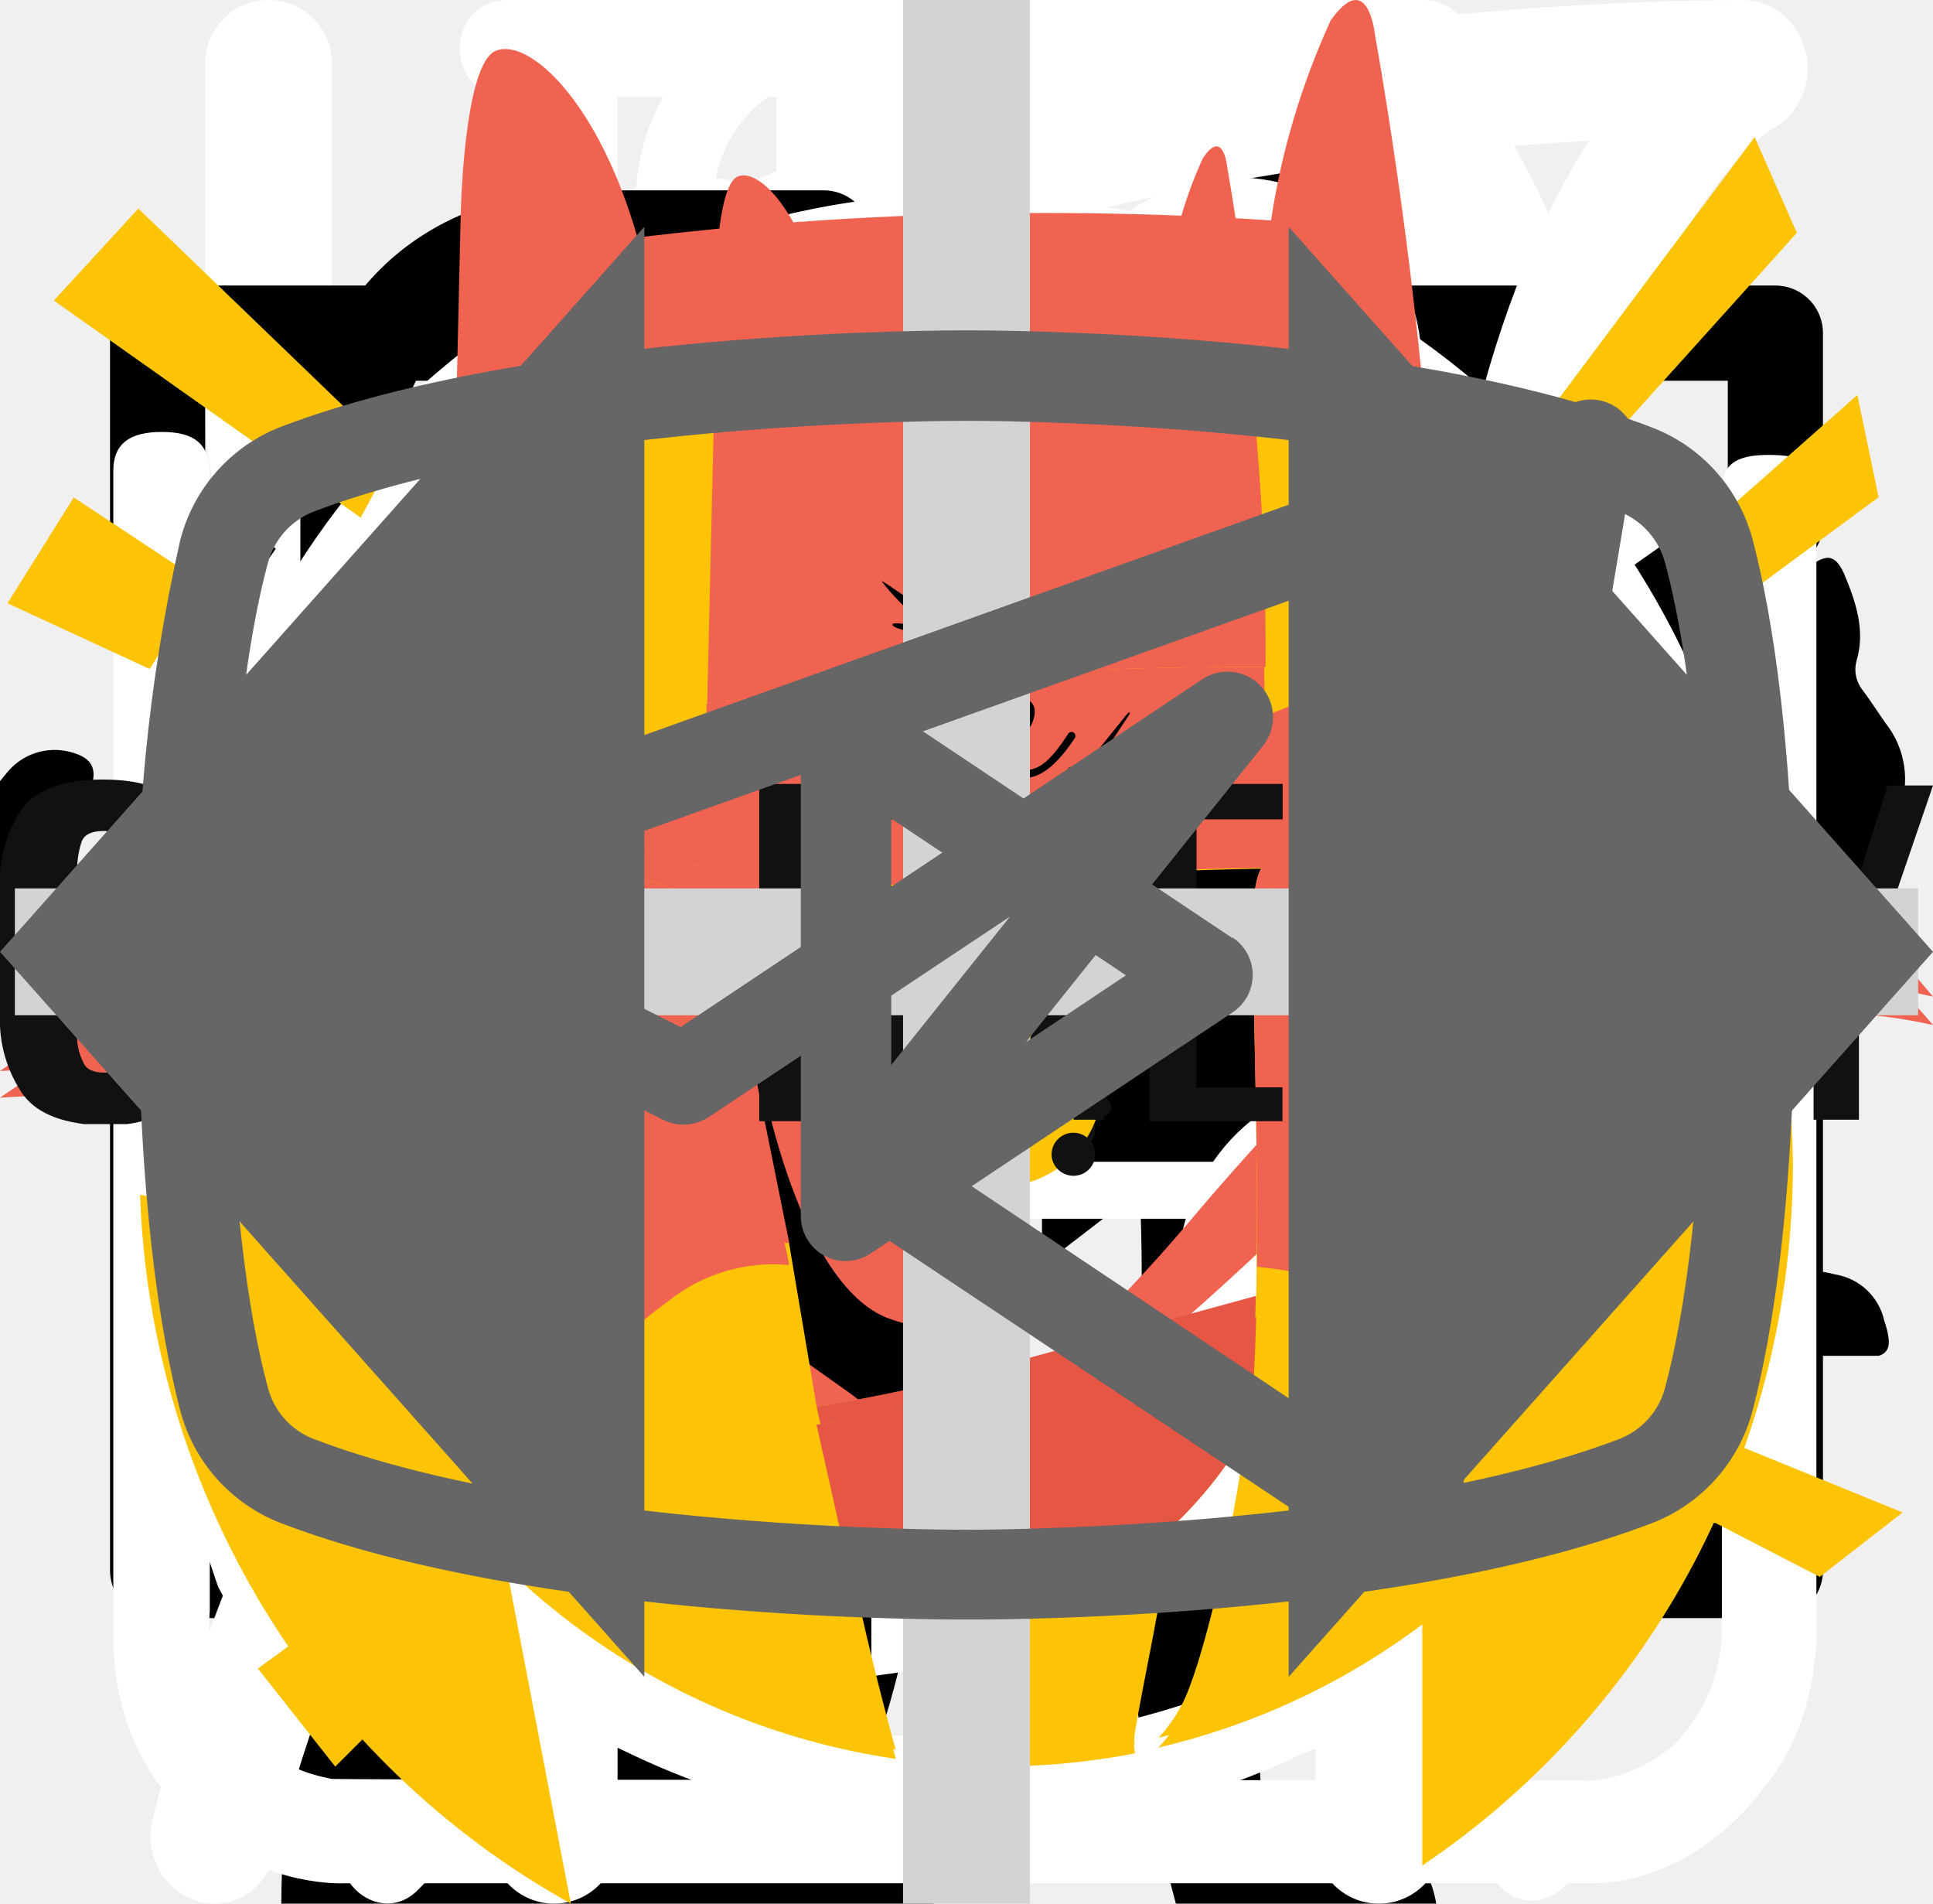
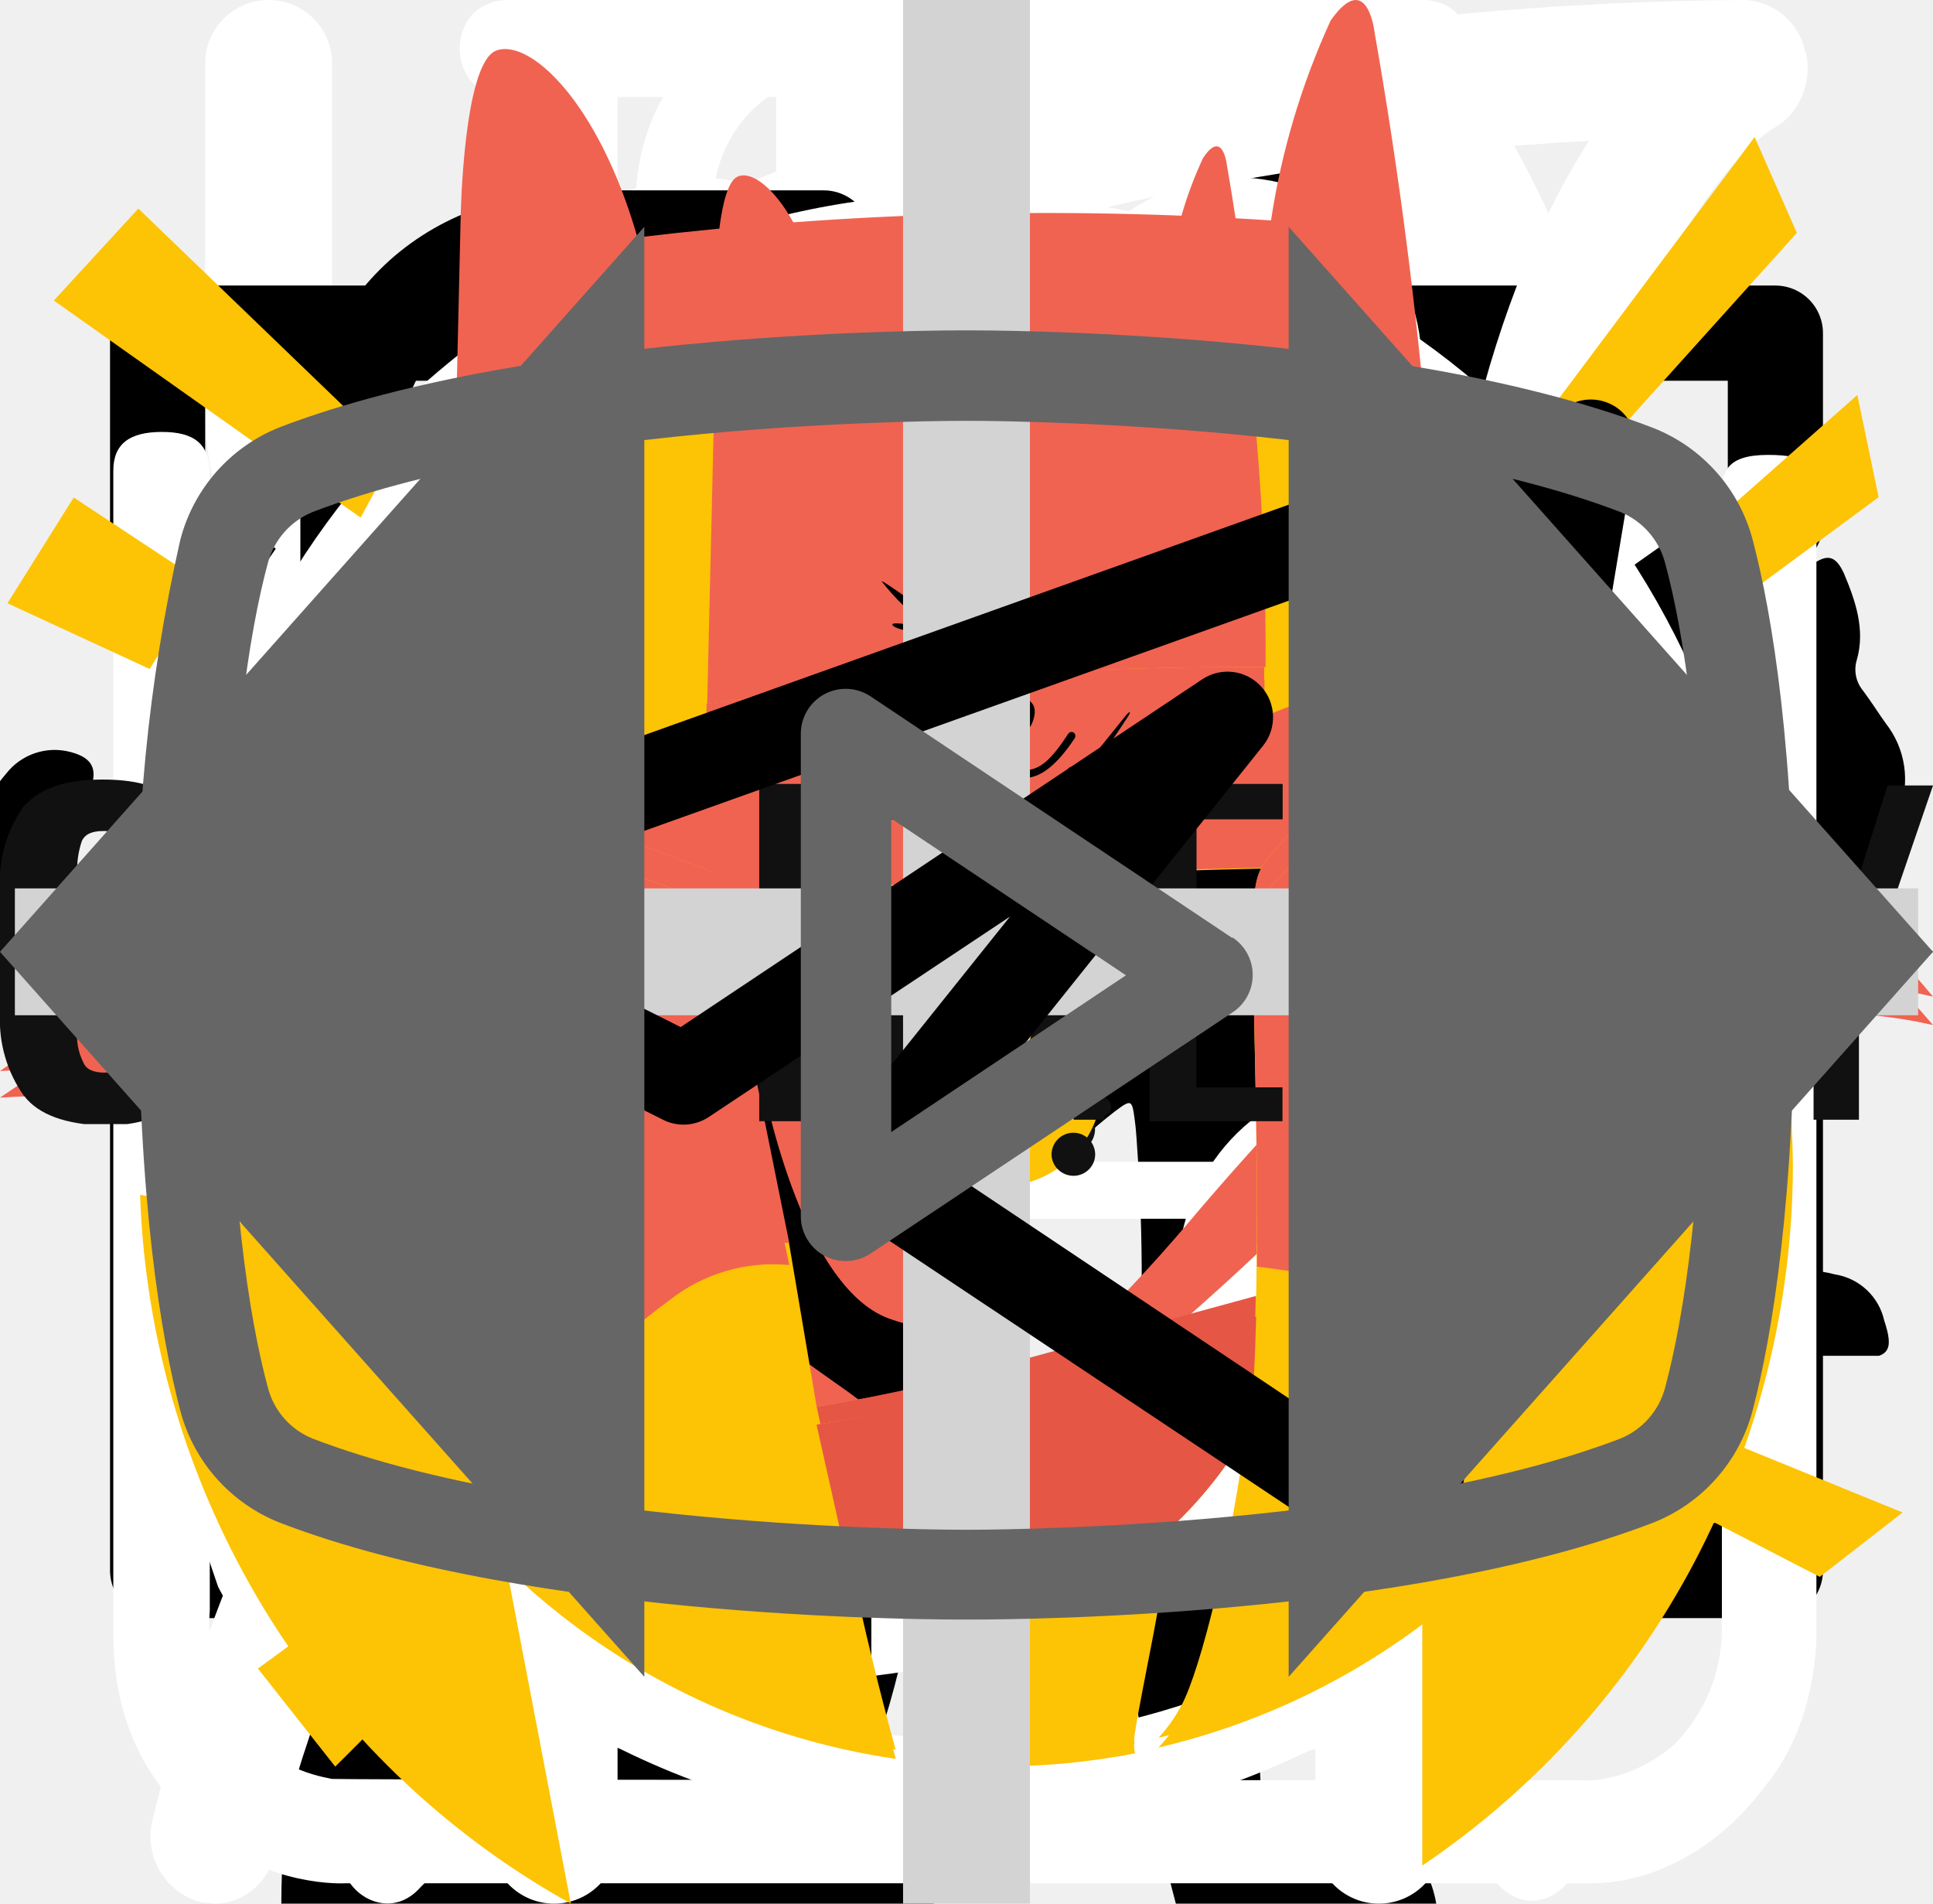
<svg xmlns="http://www.w3.org/2000/svg">
  <style>:root svg:not(:target){display:none}</style>
  <svg viewBox="0 0 67 28" fill="none" id="cat-pro">
    <g clip-path="url(#cat-pro_0)">
      <path d="M60.56 2.88a7.6 7.6 0 0 1 2.25-2.3c.5-.35.8-.35 1.1.3.4.95.75 1.95.45 3a1.14 1.14 0 0 0 .2 1.05c.3.4.55.8.8 1.15a3.13 3.13 0 0 1 .45 3.1c-.18.5-.22 1.03-.1 1.55.1.5.1 1 0 1.5a1.87 1.87 0 0 1-1.35 1.6 2.6 2.6 0 0 0-1.6 1 .53.53 0 0 1-.45.25c-.6.1-2.1-1.25-2.1-1.85v-.3c.05-1.8-.05-1.95-1.7-2.7a2.2 2.2 0 0 1-.9-.6c-.3-.4-.7-.35-1.15-.2-.45.15-.7.45-.65.95.15 1.2.2 2.43.15 3.65 0 .14.04.27.1.4 1.55 2.25 2.15 4.9 2.9 7.45.6 1.95 1.7 3 3.7 3.15.32.02.64.07.95.15a2.08 2.08 0 0 1 1.7 1.6c.35 1.05.15 1.3-.9 1.3h-3.25c-.42.02-.83-.12-1.15-.4a5.86 5.86 0 0 0-1.7-1 3.63 3.63 0 0 1-1.7-1.3 14.3 14.3 0 0 0-2-2.25c-1.4-1.45-2.9-2.85-4.2-4.35a5.69 5.69 0 0 1-1.6-3.8c0-.45-.1-.65-.6-.45a.96.96 0 0 1-.5.15c-1.4 0-2.1.85-2.6 2.1-.45 1.05-1.05 2.05-1.6 3.1a5.2 5.2 0 0 0-.5 2.1c0 1.2.3 1.6 1.4 2 .7.25 1.35.5 1.7 1.2.4.8.3 1-.55 1.05h-3.4a.94.94 0 0 1-.95-.55l-.9-1.5a3.02 3.02 0 0 1-.35-2.7c.22-.87.23-1.78.05-2.65a4.21 4.21 0 0 1 .85-3.5c.3-.35.3-.5-.2-.6a25.03 25.03 0 0 1-5.95-2.1c-1.6-.6-1.9-.5-2.35 1.15-.4 1.4-.8 2.8-1.1 4.25-.35 1.6.05 3.1.55 4.6.2.6.8.55 1.25.7 1 .3 1.85.7 2.25 1.75.35.8.3.9-.55.9-.85 0-1.7-.05-2.6 0-.76.01-1.5-.23-2.1-.7-2.4-1.6-3.1-4.05-3.3-6.7-.1-1.65-1-2.95-2.05-4.2-.2-.25-.4-.35-.7-.15-1.07.59-2.2 1.1-3.35 1.5a13.36 13.36 0 0 0-6.1 4.4 5.32 5.32 0 0 0-1.1 2.55c-.15.9.1 1.3 1 1.55s1.35.75 1.45 1.7c.05.4-.1.6-.5.6h-4.05a.82.82 0 0 1-.65-.4 4.28 4.28 0 0 1-.95-2.75 25.3 25.3 0 0 1 .45-5.15 3.15 3.15 0 0 1 1.7-2.4c2.95-1.4 4.5-4.05 5.9-6.8.3-.55.05-.65-.45-.6-1.4.2-2.73.74-3.85 1.6a35.31 35.31 0 0 0-4.15 3.55 8.33 8.33 0 0 1-5.15 2.45c-3.65.2-5.35-1.85-5.2-5.15.03-1.13.46-2.2 1.2-3.05a2.13 2.13 0 0 1 2.25-.75c.75.2.95.6.65 1.35-.15.3-.35.55-.5.85-.22.3-.39.64-.5 1-.55 1.5.2 2.55 1.75 2.7 1.65.15 3-.55 4.25-1.55 1.5-1.2 2.85-2.6 4-4.15a10.4 10.4 0 0 1 7.2-4.05c1.15-.15 2.15-.65 3.25-.95a20.7 20.7 0 0 1 6.35-.9 6.5 6.5 0 0 0 2.9-.55c2.45-1 5-1 7.55-.5 2 .4 4 .9 5.95 1.4 1.16.21 2.35.18 3.5-.1 2.2-.56 4.44-.9 6.7-1a9.08 9.08 0 0 1 4.3.85c1 .45 1 .45.75 1.4Z" fill="#000" />
    </g>
    <defs>
      <clipPath id="cat-pro_0">
        <path fill="#fff" d="M0 0h67v28h-67z" />
      </clipPath>
    </defs>
  </svg>
  <svg viewBox="0 0 36 50" fill="none" id="cat-slim">
    <g clip-path="url(#cat-slim_0)">
      <path d="M28.2 0h-.2c-.32.19-.59.47-.74.82a8.03 8.03 0 0 0-.67 1.76.84.84 0 0 1-.76.69 3.77 3.77 0 0 0-2.69 1.95c-.37.66-.69 1.35-.95 2.06-.73 1.9-1.29 3.85-1.98 5.77-.32.87-.34.87-1.32.87-1.16 0-1.08-.18-1.1 1.1 0 .41.13.62.56.6.13 0 .33-.07.39.1.05.18-.13.26-.23.36a4.63 4.63 0 0 1-2.23 1.26c-.97.26-1.97.47-2.92.79-2.45.82-4.7 1.96-6.46 3.9a14.44 14.44 0 0 0-2.44 4.04c-1.89 4.46-2.8 9.15-3.51 13.88a97.06 97.06 0 0 0-.75 6.7c-.1 1.1-.2 2.23-.2 3.35h17.14c.03-.23-.01-.46-.12-.66a2.58 2.58 0 0 0-1.97-1.58c-.36-.08-.4-.2-.18-.48.36-.48.64-1.02.82-1.6.84-2.47 1.16-5.06 1.57-7.62.23-1.96.83-3.85 1.77-5.59a11.13 11.13 0 0 1 2.87-3.28c.43-.32.45-.32.52.23.05.36.06.74.09 1.11a48.2 48.2 0 0 1-.1 7.31c-.2 1.88-.22 3.78-.07 5.67.2 2.2.59 4.36 1.16 6.49h6.84a2.8 2.8 0 0 0-2.18-2.29c-.64-.1-1.3-.07-1.93.1-.31.08-.44 0-.46-.33-.22-2.73-.04-5.47.51-8.16a91.8 91.8 0 0 0 1.57-9.37c.14-1.27.54-2.5 1.18-3.6.6-1.1 1.14-2.23 1.74-3.33a3.03 3.03 0 0 0 .22-2.67c-.14-.37-.27-.74-.44-1.1-.52-1-1.03-2-1.5-3-.26-.52-.2-.59.36-.6.84 0 .84 0 .86-.85v-.34c0-.35-.14-.55-.52-.51h-.78c-.36 0-.46-.15-.37-.52a3.22 3.22 0 0 1 2.64-2.28 11.3 11.3 0 0 1 3.4.22.51.51 0 0 0 .65-.33 40 40 0 0 1 .66-1.55.52.52 0 0 0-.05-.58c-1.65-2.1-3.43-4.05-5.87-5.3a.77.77 0 0 1-.45-.58 9.8 9.8 0 0 0-.65-2.14 1.8 1.8 0 0 0-.73-.89Z" fill="#000" />
    </g>
    <defs>
      <clipPath id="cat-slim_0">
        <path fill="#fff" d="M0 0h36v50h-36z" />
      </clipPath>
    </defs>
  </svg>
  <svg viewBox="0 0 32 12" fill="none" id="icon-arrow">
-     <line y1="6" x2="18" y2="6" stroke="black" stroke-width="2" />
-     <path d="M24 6L17.25 11.196L17.25 0.804L24 6Z" fill="black" />
+     <path stroke="#000" stroke-width="2" d="M0 6h26" />
+     <path d="m32 6-6.75 5.2v-10.4l6.75 5.2Z" fill="#000" />
  </svg>
  <svg viewBox="0 0 25 30" fill="none" id="icon-eat">
    <path fill-rule="evenodd" clip-rule="evenodd" d="M18.62.08a1 1 0 0 1 1.09.21c.9.91 2.1 2.88 3.06 5.92a42.6 42.6 0 0 1 1.73 12.79 1 1 0 0 1-1 1h-3.5v9a1 1 0 1 1-2 0v-28a1 1 0 0 1 .62-.92Zm1.38 17.92h2.5a39.62 39.62 0 0 0-1.64-11.19 22.4 22.4 0 0 0-.86-2.3v13.49Zm-14-18a1 1 0 0 1 1 1v28a1 1 0 1 1-2 0v-28a1 1 0 0 1 1-1Z" fill="#fff" />
    <path fill-rule="evenodd" clip-rule="evenodd" d="M1.5 0a1 1 0 0 1 1 1v5.5c0 .56.2 1.32.7 1.92.48.56 1.31 1.08 2.8 1.08a1 1 0 1 1 0 2 5.41 5.41 0 0 1-4.33-1.8 5.07 5.07 0 0 1-1.17-3.2v-5.5a1 1 0 0 1 1-1Z" fill="#fff" />
    <path fill-rule="evenodd" clip-rule="evenodd" d="M10.5 0a1 1 0 0 0-1 1v5.5c0 .56-.2 1.32-.7 1.92-.48.56-1.31 1.08-2.8 1.08a1 1 0 0 0 0 2 5.4 5.4 0 0 0 4.33-1.8 5.07 5.07 0 0 0 1.17-3.2v-5.5a1 1 0 0 0-1-1Z" fill="#fff" />
  </svg>
  <svg viewBox="0 0 20 20" fill="none" id="icon-email-form">
    <path d="M1.5 8.5v8h17v-8m-17-5h17v2l-8.5 6-8.5-6v-2Z" stroke="#000" stroke-linecap="round" stroke-linejoin="round" />
  </svg>
  <svg viewBox="0 0 78 81" fill="none" id="icon-gift">
    <path d="M64.016 35.633H14.031C12.277 35.633 10.849 34.214 10.849 32.471V22.999C10.849 21.255 12.277 19.837 14.031 19.837H64.015C65.769 19.837 67.195 21.255 67.195 22.999V32.471C67.196 34.214 65.769 35.633 64.016 35.633ZM14.031 22.26C13.628 22.26 13.287 22.598 13.287 22.999V32.471C13.287 32.879 13.621 33.21 14.031 33.21H64.015C64.424 33.21 64.758 32.879 64.758 32.471V22.999C64.758 22.598 64.417 22.26 64.015 22.26H14.031Z" fill="white" />
    <path d="M57.045 68.082H20.999C17.622 68.082 14.874 65.351 14.874 61.993V34.421C14.874 33.752 15.42 33.209 16.093 33.209C16.766 33.209 17.312 33.752 17.312 34.421V61.993C17.312 64.015 18.966 65.659 20.999 65.659H57.045C59.077 65.659 60.731 64.015 60.731 61.993V34.421C60.731 33.752 61.277 33.209 61.95 33.209C62.622 33.209 63.168 33.752 63.168 34.421V61.993C63.168 65.351 60.421 68.082 57.045 68.082Z" fill="white" />
    <path d="M39.023 68.082C38.35 68.082 37.804 67.54 37.804 66.871V34.421C37.804 33.752 38.35 33.209 39.023 33.209C39.695 33.209 40.241 33.752 40.241 34.421V66.87C40.241 67.54 39.696 68.082 39.023 68.082Z" fill="white" />
    <path d="M23.811 22.256C19.997 20.201 18.573 15.444 20.638 11.651C22.702 7.86 27.486 6.445 31.303 8.496C37.117 11.627 40.257 20.361 40.387 20.731L38.088 21.535C38.059 21.452 35.126 13.31 30.143 10.627C27.508 9.211 24.206 10.188 22.782 12.805C21.357 15.424 22.339 18.707 24.973 20.125L23.811 22.256Z" fill="white" />
    <path d="M54.231 22.256L53.071 20.124C54.348 19.437 55.278 18.297 55.693 16.916C56.106 15.533 55.953 14.073 55.262 12.805C54.572 11.536 53.426 10.612 52.036 10.2C50.646 9.789 49.178 9.941 47.902 10.627C42.92 13.309 39.987 21.452 39.958 21.534L37.659 20.73C37.789 20.36 40.928 11.626 46.742 8.496C48.59 7.501 50.718 7.282 52.732 7.878C54.747 8.473 56.406 9.814 57.406 11.651C58.407 13.488 58.629 15.603 58.029 17.606C57.429 19.609 56.08 21.26 54.231 22.256Z" fill="white" />
    <path d="M61.95 51.857H16.093C15.42 51.857 14.874 51.314 14.874 50.646C14.874 49.977 15.42 49.435 16.093 49.435H61.95C62.622 49.435 63.168 49.977 63.168 50.646C63.168 51.314 62.623 51.857 61.95 51.857Z" fill="white" />
  </svg>
  <svg viewBox="0 0 26 29" fill="none" id="icon-instant">
    <path d="M10.86 0c-1.63 0-2.9 1.37-2.9 3.1s1.27 3.1 2.9 3.1 2.9-1.37 2.9-3.1-1.27-3.1-2.9-3.1Zm0 1.19c1 0 1.72.84 1.72 1.91 0 1-.79 1.91-1.72 1.91-1 0-1.72-.84-1.72-1.91 0-1 .78-1.91 1.72-1.91Zm-10.86 23.7c0 1.19.4 2.19 1.36 3 1 .87 2.17.8 2.17.8h19c.78 0 1.82-.39 2.63-1.47.84-1 .79-2.37.79-2.37v-17.32c0-.44-.11-.6-.74-.6-.64 0-.7.27-.7.6v17.31a2.5 2.5 0 0 1-.73 1.74c-.74.63-1.45.54-1.45.54s-18.1 0-19-.02c-.35-.07-.91-.2-1.46-.92-.5-.72-.4-1.64-.4-1.64v-17.32c0-.46-.24-.64-.73-.64s-.74.18-.74.59v17.72Zm16.3-16.41c-1.1.24-2.18.38-4.26 2.37-2.08 2-3.62 1.91-5.16 1.82-1.54-.09-3.17-1.55-3.44-1.91-.34-.36-.9-.12-1.09.12-.15.23-.15.64.11 1 1.27 1.18 2.45 2.1 4.7 2.28a7.45 7.45 0 0 0 5.9-2.28c1.44-1.46 2.16-1.73 3.25-1.91a6.27 6.27 0 0 1 5.07 1.27c1 1.1 1.26.79 1.54.48.54-.72-.23-1.28-1.09-1.92a7.19 7.19 0 0 0-5.52-1.28l-.02-.04Zm-9.06 7.2c-1.18 0-2.08 1-2.08 2.28 0 1.28.9 2.28 2.08 2.28 1.18 0 2.08-1 2.08-2.28 0-1.28-.9-2.28-2.08-2.28Zm11.77.79c-1.54 0-2.8 1.36-2.8 3 0 1.65 1.26 3.01 2.8 3.01 1.54 0 2.8-1.36 2.8-3 0-1.65-1.26-3.01-2.8-3.01Zm0 1.45c.8 0 1.44.7 1.44 1.55 0 .87-.65 1.55-1.44 1.55-.8 0-1.45-.7-1.45-1.55 0-.86.65-1.55 1.45-1.55Z" fill="#fff" />
  </svg>
  <svg viewBox="0 0 25 28" fill="none" id="icon-leaf">
    <path d="M24.84.77a.95.95 0 0 0-.9-.77h-.01c-4.94.03-16.95.92-21.8 8.38-2.51 3.88-2.73 8.91-.64 14.96l.07.13a25.93 25.93 0 0 0-1.04 3.32 1 1 0 0 0 .72 1.19l.2.02c.43 0 .81-.32.9-.79.03-.1 2.42-10.37 10.86-16.38.43-.3.55-.93.26-1.38a.9.9 0 0 0-1.3-.28c-4.79 3.4-7.74 8-9.47 11.65-1.24-4.57-.92-8.37.99-11.3 3.74-5.76 12.62-7.15 17.98-7.45-1.16 1.8-2.41 5.1-2.41 10.93 0 3.12-.83 5.52-2.47 7.14-2.62 2.6-6.88 2.83-10 2.58-.51-.04-.96.38-1 .93-.04.55.35 1.03.86 1.07.63.05 1.3.08 1.99.08 3.17 0 6.86-.66 9.42-3.2 2.04-2 3.07-4.9 3.07-8.6 0-9.1 3.22-11.1 3.23-11.1.4-.21.6-.68.5-1.13Z" fill="#fff" />
  </svg>
  <svg viewBox="0 0 20 20" fill="none" id="icon-phone-form">
    <path d="M10 10h8.5m0 0-2.5-2.5m2.5 2.5-2.5 2.5m-7.5-10v5h-3v5h3v5h-2.5c-1.5 0-2.5-1-2.5-2.5v-10c0-1.5 1-2.5 2.5-2.5h2.5Z" stroke="#000" stroke-linecap="round" stroke-linejoin="round" />
  </svg>
  <svg viewBox="0 0 26 31" fill="none" id="icon-watch">
    <path d="M5.54 0c-1.06 0-1.06 1.58 0 1.58h6.64v1.6c-6.8.44-12.18 6.23-12.18 13.3 0 4.02 1.74 7.64 4.5 10.07.47.43.54 1.18.1 1.64l-1.53 1.55c-.74.69.36 1.75 1.03 1l2-2.03c.35-.34.87-.43 1.3-.21a12.7 12.7 0 0 0 11.07.06c.43-.21.96-.13 1.3.21l1.94 1.97c.68.64 1.65-.31 1.04-1l-1.45-1.48c-.44-.45-.38-1.2.1-1.63a13.46 13.46 0 0 0 4.6-10.16c0-7.07-5.41-12.87-12.22-13.28v-1.6h6.64c1.06 0 1.06-1.59 0-1.59h-14.88Zm-4.1 16.47a11.7 11.7 0 0 1 11.56-11.82c6.38 0 11.55 5.3 11.55 11.82 0 6.55-5.17 11.85-11.55 11.85-6.38 0-11.57-5.3-11.57-11.85Zm10.75-8.09c0-1.1 1.66-1.1 1.66 0v8.63a.84.84 0 0 1-.85.85.81.81 0 0 1-.8-.8v-8.68Zm-4.97 2.62a1.16 1.16 0 0 0 1.16-1.15 1.15 1.15 0 0 0-1.16-1.15 1.16 1.16 0 0 0-1.05 1.14 1.15 1.15 0 0 0 1.05 1.15Zm11.55 0a1.16 1.16 0 0 0 1.16-1.15 1.15 1.15 0 0 0-1.16-1.15 1.16 1.16 0 0 0-1.05 1.14 1.15 1.15 0 0 0 1.05 1.15Zm-10.4 12.59c0 1.53-2.31 1.53-2.31 0s2.32-1.53 2.32 0Zm4.63 3.44a1.17 1.17 0 0 0 1.17-.68 1.14 1.14 0 0 0-.7-1.56 1.17 1.17 0 0 0-1.22.32 1.15 1.15 0 0 0 .75 1.92Zm-8.09-10.39a1.14 1.14 0 0 1-.68 1.17 1.17 1.17 0 0 1-1.57-.7 1.14 1.14 0 0 1 .32-1.2 1.16 1.16 0 0 1 1.93.73Zm17.33 1.15a1.16 1.16 0 0 0 1.17-.68 1.14 1.14 0 0 0-.7-1.55 1.17 1.17 0 0 0-1.22.32 1.15 1.15 0 0 0 .75 1.91Zm-2.31 5.8c0 1.53-2.32 1.53-2.32 0s2.32-1.53 2.32 0Z" fill="#fff" />
  </svg>
  <svg viewBox="0 0 33 38" fill="none" id="logo-mobile">
    <g clip-path="url(#logo-mobile_0)">
      <path d="M6.01 20.93v-2.28c6.62-.93 13.3-1.37 19.98-1.34 0 .6 0 1.22-.06 1.84a24.9 24.9 0 0 1 5.94-1.84 16.77 16.77 0 0 0-6.77-8.29 16.25 16.25 0 0 0-19.92 2.08 16.95 16.95 0 0 0-5 9.5l5.83.33Zm20.97 3.55c-1.15 1.3-1.38 1.21-1.38 3.49v9.27a16.7 16.7 0 0 0 5.43-6.05 17.08 17.08 0 0 0 1.97-7.95 17.3 17.3 0 0 0-.32-3.13 32.86 32.86 0 0 0-5.7 4.37Zm-20.68 1.51s-3.75-1.46-5.14-1.85a8.33 8.33 0 0 0-1.16-.29c.1 2.92.96 5.76 2.46 8.24a16.63 16.63 0 0 0 6.14 5.91l-2.3-12.01Z" fill="#FDC305" />
      <path d="M26.04 17.3a92.51 92.51 0 0 0-1.39-16.64s-.14-1.3-.88-.25c-.58 1.27-.98 2.6-1.19 3.99a68.3 68.3 0 0 0-12.65.34c-.78-2.72-2.16-3.98-2.82-3.73-.66.25-.71 3.34-.71 3.34l-.33 14.25a139.1 139.1 0 0 1 19.97-1.3Z" fill="#F06351" />
      <path d="M12.3 14.15c0-.1.98.68 1.39.92.4.25.6.43.6.6 0 .17-.27.34-.62.34-.36 0-.9-.12-1-.27h1.23c-.6-.45-1.15-1-1.6-1.6Zm7.4.11-1.08 1.34c0 .06-.17.35.18.3.4-.06.81-.16 1.2-.29.11 0 .08-.2-.1-.17-.18.02-.69.05-1 .11l.84-1.27s.07-.13-.04-.02Zm-3.11 6.15c.46-.2.84-.56 1.08-1.01.28-.66 0-.92-.44-1.01-.6-.11-1.2.01-1.72.34-.39.37-.34.73-.05 1.01.35.27.73.5 1.13.67Z" fill="#000" />
      <path d="M16.2 21.67a1.7 1.7 0 0 1-1.45.99 2.1 2.1 0 0 1-1.46-.43c-.2-.12-.37-.27-.52-.45-.1-.1-.22-.2-.36-.26 0 0 .74 4.14 2.54 4.8 1.8.66 2.12-.76 2.18-1.14a5.76 5.76 0 0 0-.8-3.27c-.03-.3-.04-.1-.14-.24Z" fill="#F06351" />
      <path d="M14.57 22.82a3.36 3.36 0 0 1-2.35-1.53.14.14 0 0 1 .09-.13.14.14 0 0 1 .15.03c.5.7 1.25 1.17 2.09 1.31a2.04 2.04 0 0 0 1.61-1l.14-.2.1.21s.37.77 1 .8c.62.05 1.03-.4 1.59-1.28a.14.14 0 0 1 .2 0c.03.02.05.05.06.09 0 .03 0 .07-.02.1-.63 1.02-1.25 1.46-1.86 1.42a1.52 1.52 0 0 1-1.1-.77 2.25 2.25 0 0 1-1.7.95Z" fill="#000" />
      <path d="M25.99 19.12a58.7 58.7 0 0 0-5.02 5.24 31.58 31.58 0 0 1-5.24 4.94c-.22-.53-1.6-1.52-1.6-1.52s-3.1-2.17-5.14-3.86a34.1 34.1 0 0 1-3.1-3.04l-1.98-.1a22.39 22.39 0 0 0 11.89 8.88c.85-.14 3.24-1.87 5.02-3.29a58.15 58.15 0 0 0 5.88-5.95c.5-.6.88-1.28 1.13-2.02-1.09.4-1.84.72-1.84.72Z" fill="#F06351" />
    </g>
    <defs>
      <clipPath id="logo-mobile_0">
        <path fill="#fff" d="M0 0h33v38h-33z" />
      </clipPath>
    </defs>
  </svg>
  <svg viewBox="0 0 60 50" fill="none" id="logo-pic">
    <path d="M51.2 19.05a22.3 22.3 0 0 0-6.88-9.13 21.5 21.5 0 0 0-21.62-2.95 21.95 21.95 0 0 0-9 6.97 22.76 22.76 0 0 0-3.04 22.04 22.31 22.31 0 0 0 6.78 9.22c3 2.42 6.57 4 10.36 4.56-.5-1.82-1-3.84-1.44-5.98 1.29.86 2.65 1.6 4.07 2.23 0 0 .1 1.88.24 3.99a21.7 21.7 0 0 0 4.55-.41 1.9 1.9 0 0 1 0-.67c.25-1.63.94-4.57 1.07-6.46.99-.94 1.83-2.03 2.48-3.24l-.05.39c-.47 3.71-1.45 7.68-2.05 8.78-.2.37-.43.7-.71 1 3.1-.74 6-2.16 8.5-4.15 2.5-2 4.55-4.53 6-7.42a22.73 22.73 0 0 0 .75-18.77Zm-1.25 3.3c-.38.38-1.15.64-1.28-.5a30.8 30.8 0 0 1-.16-1.93s-1.65-2.99-2.27-3.02c-.62-.04-4.99 3.02-6.14 4.36-1 1.12-1.2 1.05-1.2 3.03 0 1.49.19 7.12.09 11.43l-6.97 1.9a53.8 53.8 0 0 1-6.67 1.5l-.86-5.09h-.12l-2.2-11.49s-3.25-1.26-4.45-1.6a3.16 3.16 0 0 0-3.42.55 4.42 4.42 0 0 0-1.48 3.36c.18.4.32.83.4 1.27.05.42-1.02.37-1.7.37-.69 0-.79-1.25-.25-2.73a19.9 19.9 0 0 1 1.56-3.26c.46-.93 1.06-1.78 1.77-2.52 0 0 .12-.3 1.07-.21.95.09 6.22.37 6.22.37l.05-1.98c5.73-.8 11.51-1.2 17.3-1.17v1.6a18.95 18.95 0 0 1 6.97-1.74.76.76 0 0 1 .65.34c.3.37 2.06 2.61 2.27 2.94.57.83 1.1 1.7 1.57 2.61a5.5 5.5 0 0 1-.75 1.6v.02Z" fill="#FDC305" />
    <path d="m48.28 17.02.86 1.12c.57.84 1.1 1.72 1.56 2.62a5.5 5.5 0 0 1-.73 1.55c-.38.38-1.16.63-1.28-.5-.13-1.14-.18-1.89-.18-1.89s-1.65-2.99-2.27-3.02c-.62-.04-4.99 3.02-6.14 4.36-1 1.12-1.2 1.05-1.2 3.03 0 1.3.15 5.8.11 9.8 1.55.17 3.83.6 4.51 1.63 0 0-.25-6.26 6.68-2.98 0 0 .24-8.54 9.8-6.35a37.5 37.5 0 0 0-11.72-9.37Zm-9-2.02c.03-4.84-.37-9.67-1.2-14.43 0 0-.13-1.13-.74-.2-.51 1.1-.86 2.27-1.03 3.48a59.42 59.42 0 0 0-10.96.3c-.7-2.4-1.9-3.49-2.47-3.2-.58.29-.65 2.86-.65 2.86l-.28 12.35a121 121 0 0 1 17.33-1.17Z" fill="#F06351" />
    <path d="M38.78 39.22c.11-.93.17-2.17.2-3.54l-6.96 1.9a53.8 53.8 0 0 1-6.67 1.54l.95 4.36c0 .1 0 .2.06.29 1.3.85 2.65 1.6 4.07 2.22 2.07-1 4.04-2.21 5.88-3.6v.05c.98-.94 1.82-2.02 2.47-3.22Z" fill="#E55645" />
    <path d="M27.37 12.26c-.05-.08.85.6 1.2.8.35.22.52.37.52.52 0 .15-.22.3-.53.3-.3 0-.78-.1-.85-.23-.07-.12.51 0 .8 0h.25c-.53-.4-1-.86-1.4-1.39Zm6.41.1s-.86 1.12-.93 1.17c-.08.05-.15.3.16.25.35-.05.7-.13 1.04-.24.1-.06.06-.18-.1-.16-.16.02-.58.04-.85.1l.72-1.11s.03-.1-.04-.01Zm-2.68 5.33c.4-.18.72-.49.93-.87.24-.58 0-.8-.38-.88-.52-.1-1.05.01-1.5.3-.33.32-.29.64 0 .87.3.24.6.43.94.58Z" fill="#000" />
    <path d="M30.79 18.79a1.46 1.46 0 0 1-1.25.86c-.47.04-.94-.1-1.32-.39a1.7 1.7 0 0 1-.45-.4.86.86 0 0 0-.31-.21s.64 3.59 2.2 4.16c1.55.58 1.84-.66 1.89-1 .05-.99-.2-1.97-.7-2.82 0-.26-.02-.09-.06-.2Z" fill="#F06351" />
    <path d="M29.33 19.78a2.96 2.96 0 0 1-2-1.24.13.13 0 0 1 0-.18.12.12 0 0 1 .13-.03l.03.03a2.78 2.78 0 0 0 1.8 1.14 1.78 1.78 0 0 0 1.41-.87l.12-.16.09.19s.32.66.85.7c.53.03.9-.37 1.4-1.13a.12.12 0 0 1 .17-.03c.02.01.04.04.05.08 0 .03 0 .06-.02.09-.57.86-1.1 1.27-1.62 1.23a1.3 1.3 0 0 1-.95-.64 1.95 1.95 0 0 1-1.46.82Z" fill="#000" />
    <path d="M31 31.53a3.25 3.25 0 0 0 3.22-3.27 3.25 3.25 0 0 0-3.21-3.28 3.24 3.24 0 0 0-3.2 3.28c0 1.8 1.43 3.27 3.2 3.27Z" fill="#FDC305" />
    <path d="m35.26 25.6-2.68 1.14.99-4.91-6.42 8.51 2.68-1.14-.98 4.92 6.4-8.53Zm-6.32 3.34 3.56-4.72-.7 3.49 1.71-.72-3.58 4.73.7-3.5-1.7.72Zm-1.2-1.29c.53 0 .96-.43.96-.97a.97.97 0 0 0-.96-.98.97.97 0 0 0-.96.98c0 .54.43.97.96.97Zm5.58 3.55c.37 0 .67-.31.67-.7 0-.37-.3-.68-.67-.68-.38 0-.68.3-.68.69 0 .38.3.69.68.69Zm.82-1.9a.3.3 0 0 0 .3-.3.3.3 0 0 0-.3-.3.3.3 0 0 0-.3.3c0 .17.13.3.3.3Z" fill="#111" />
    <path d="M39.24 16.57c-1.55 1.42-3 2.94-4.36 4.55a27.48 27.48 0 0 1-4.54 4.27c-.19-.46-1.4-1.32-1.4-1.32s-2.68-1.88-4.44-3.35a27.62 27.62 0 0 1-2.68-2.62l-1.71-.1a19.39 19.39 0 0 0 10.26 7.72c.73-.13 2.8-1.64 4.35-2.87a49.8 49.8 0 0 0 5.13-5.15c.43-.52.76-1.1.98-1.75-.98.34-1.6.62-1.6.62Zm-17.06 5.97s-3.26-1.26-4.46-1.6a3.16 3.16 0 0 0-3.42.55 4.42 4.42 0 0 0-1.48 3.36c.18.4.32.83.41 1.27.04.42-1.03.37-1.71.37-.68 0-.79-1.25-.25-2.73a19.9 19.9 0 0 1 1.56-3.26c-4.66 2.48-12.83 8.2-12.83 8.2a38.4 38.4 0 0 1 7 .21c4.5.46 4.28 4.07 4.28 4.07 1.58-.44 3.19-.76 4.81-.96 1.82-.13 1.95 1.85 1.95 1.85l.45 3.36c.69-.76 1.45-1.45 2.27-2.06a5.11 5.11 0 0 1 3.74-1.13l-2.32-11.5Z" fill="#F06351" />
  </svg>
  <svg viewBox="0 0 70 59" fill="none" id="logo">
    <path d="M59.74 23.8a25.42 25.42 0 0 0-8.03-10.37 25.63 25.63 0 0 0-35.72 4.57 25.33 25.33 0 0 0 4.35 35.54 25.63 25.63 0 0 0 12.1 5.18c-.58-2.07-1.17-4.36-1.69-6.8 1.5.98 3.1 1.83 4.75 2.54 0 0 .12 2.14.28 4.53 1.78.03 3.56-.13 5.32-.47a2.1 2.1 0 0 1 0-.75c.29-1.85 1.08-5.2 1.24-7.35a15.1 15.1 0 0 0 2.9-3.68l-.06.44c-.55 4.22-1.7 8.74-2.4 9.98-.22.42-.5.8-.83 1.15a25.65 25.65 0 0 0 16.93-13.16 25.32 25.32 0 0 0 .86-21.34Zm-1.46 3.77c-.44.42-1.35.71-1.5-.58-.15-1.29-.19-2.2-.19-2.2s-1.93-3.4-2.64-3.43c-.72-.04-5.82 3.44-7.17 4.96-1.16 1.28-1.4 1.19-1.4 3.44 0 1.7.23 8.1.1 13l-8.13 2.15c-2.55.73-5.15 1.3-7.78 1.71l-1-5.78h-.14l-2.56-13.07s-3.8-1.42-5.2-1.81a3.77 3.77 0 0 0-3.99.62 5.03 5.03 0 0 0-1.72 3.82c.2.46.37.95.47 1.44.05.48-1.2.43-2 .43-.79 0-.9-1.43-.28-3.1a22.1 22.1 0 0 1 1.82-3.72 11.78 11.78 0 0 1 2.06-2.86s.14-.34 1.25-.24c1.1.1 7.26.42 7.26.42l.05-2.25c6.7-.92 13.44-1.36 20.2-1.33v1.82a22.58 22.58 0 0 1 8.12-1.98.91.91 0 0 1 .77.38c.33.43 2.4 2.98 2.64 3.34a27.6 27.6 0 0 1 1.82 2.98 6.17 6.17 0 0 1-.86 1.83Z" fill="#FDC305" />
    <path d="m56.33 21.5 1 1.27a27.6 27.6 0 0 1 1.82 2.98 6.17 6.17 0 0 1-.85 1.77c-.44.42-1.35.71-1.5-.58-.15-1.29-.2-2.14-.2-2.14s-1.94-3.4-2.65-3.44c-.72-.04-5.82 3.44-7.17 4.96-1.16 1.28-1.4 1.19-1.4 3.44 0 1.49.18 6.6.14 11.14 1.8.2 4.46.7 5.25 1.86 0 0-.29-7.12 7.8-3.39 0 0 .28-9.71 11.43-7.22a43.58 43.58 0 0 0-13.67-10.65Zm-10.5-2.3c.04-5.5-.43-11-1.4-16.4 0 0-.15-1.3-.87-.24-.6 1.26-1 2.6-1.2 3.97a71.13 71.13 0 0 0-12.79.33c-.82-2.72-2.21-3.96-2.88-3.64-.67.33-.75 3.26-.75 3.26l-.33 14.04c6.7-.92 13.45-1.36 20.22-1.33Z" fill="#F06351" />
    <path d="M45.25 46.74c.13-1.06.2-2.47.24-4.03l-8.14 2.16a64.15 64.15 0 0 1-7.78 1.75l1.11 4.96c0 .11 0 .22.07.33 1.5.97 3.1 1.82 4.75 2.53a42.36 42.36 0 0 0 6.86-4.1v.06a15.11 15.11 0 0 0 2.89-3.66Z" fill="#E55645" />
    <path d="M31.93 16.09c-.05-.1 1 .67 1.4.91.41.24.61.42.61.59 0 .17-.26.33-.62.33s-.91-.11-1-.25c-.07-.14.6 0 .94 0h.3a8.04 8.04 0 0 1-1.63-1.58Zm7.48.11s-1 1.27-1.09 1.33c-.09.06-.17.33.2.29.4-.07.81-.16 1.2-.28.12-.06.08-.2-.11-.18-.19.02-.68.05-1 .1l.85-1.25s.03-.12-.05-.01Zm-3.13 6.06c.46-.2.84-.55 1.08-1 .28-.65 0-.9-.43-.99-.6-.1-1.23.02-1.75.34-.39.37-.34.73 0 1 .34.26.7.48 1.1.65Z" fill="#000" />
    <path d="M35.92 23.5c-.12.23-.27.44-.46.6-.29.23-.63.36-1 .38-.55.05-1.1-.1-1.54-.44a2 2 0 0 1-.52-.44 1 1 0 0 0-.36-.25s.74 4.08 2.56 4.73c1.82.66 2.16-.75 2.2-1.13a5.56 5.56 0 0 0-.81-3.21c0-.3-.02-.1-.07-.23Z" fill="#F06351" />
    <path d="M34.22 24.64a3.5 3.5 0 0 1-2.34-1.42.15.15 0 0 1 0-.2.14.14 0 0 1 .1-.04.14.14 0 0 1 .1.04 3.2 3.2 0 0 0 2.1 1.3 2.11 2.11 0 0 0 1.64-.99l.14-.19.1.22s.38.75 1 .8c.61.03 1.05-.42 1.62-1.29a.14.14 0 0 1 .24.16c-.66.97-1.3 1.44-1.89 1.4a1.55 1.55 0 0 1-1.11-.72 2.25 2.25 0 0 1-1.7.93Z" fill="#000" />
    <path d="M36.18 38a3.73 3.73 0 0 0 3.74-3.73 3.73 3.73 0 0 0-3.74-3.72 3.73 3.73 0 0 0-3.74 3.72 3.73 3.73 0 0 0 3.74 3.72Z" fill="#FDC305" />
    <path d="m41.14 31.25-3.13 1.3 1.15-5.59-7.48 9.68 3.12-1.3-1.15 5.6 7.49-9.7Zm-7.38 3.8 4.15-5.37-.8 3.97 1.99-.82-4.18 5.38.8-3.97-1.96.8Zm-1.39-1.46c.61 0 1.11-.5 1.11-1.11a1.11 1.11 0 1 0-2.23 0c0 .6.5 1.1 1.12 1.1Zm6.5 4.02c.44 0 .79-.35.79-.78a.79.79 0 0 0-.79-.78.79.79 0 0 0-.79.78c0 .43.36.78.8.78Zm.96-2.15a.35.35 0 1 0 0-.69c-.2 0-.35.15-.35.34 0 .2.16.35.35.35Z" fill="#111" />
    <path d="M45.78 20.99a57.14 57.14 0 0 0-5.08 5.17 31.74 31.74 0 0 1-5.3 4.86c-.22-.53-1.63-1.51-1.63-1.51s-3.13-2.13-5.19-3.8a31.74 31.74 0 0 1-3.13-2.98l-2-.11a22.57 22.57 0 0 0 11.98 8.76c.86-.13 3.27-1.85 5.08-3.25a57.36 57.36 0 0 0 5.98-5.86c.5-.59.89-1.26 1.14-1.98-1.14.37-1.85.7-1.85.7Z" fill="#F06351" />
    <path d="m65.07 3.47-8.44 9.37-1.22-1.98 8.13-10.86 1.53 3.47Zm-2.57 13.65 5.53-4.08-.77-3.7-5.4 4.77.65 3.01Zm-2.72 31.85 6.12 3.16 3-2.33-6.67-2.72-2.45 1.9Zm-57.83-43.05 3.06-3.33 9.27 8.93-1.22 2.26-11.11-7.86Zm5.41 10.23-4.69-3.1-2.4 3.83 5.15 2.38 1.94-3.11Zm6.52 35.98-4.54 3.32 2.8 3.55 4-3.99-2.26-2.88Z" fill="#FDC305" />
    <path d="M25.87 27.77s-3.8-1.42-5.2-1.81a3.77 3.77 0 0 0-3.99.62 5.03 5.03 0 0 0-1.72 3.82c.2.46.37.95.47 1.44.05.48-1.2.43-2 .43-.79 0-.9-1.43-.28-3.1a22.1 22.1 0 0 1 1.82-3.72c-5.44 2.82-14.97 9.33-14.97 9.33a44.6 44.6 0 0 1 8.17.24c5.24.52 4.99 4.63 4.99 4.63 1.84-.5 3.72-.88 5.62-1.1 2.11-.14 2.26 2.1 2.26 2.1l.53 3.83c.8-.87 1.69-1.65 2.64-2.34a6.07 6.07 0 0 1 4.37-1.3l-2.7-13.07Z" fill="#F06351" />
  </svg>
  <svg viewBox="0 0 101 18" fill="none" id="logotype">
    <g clip-path="url(#logotype_0)" fill="#111">
      <path d="M1.26 16.54a6.86 6.86 0 0 1-1.26-4.3v-6.4c-.1-1.54.3-3.08 1.19-4.38.86-1 2.2-1.46 4.18-1.46 1.98 0 3.24.46 4.03 1.3a5.42 5.42 0 0 1 1.19 3.78v1.54h-3.87v-1.77a3.7 3.7 0 0 0-.24-1.54 1.16 1.16 0 0 0-1.1-.62c-.56 0-.95.16-1.11.54a4.85 4.85 0 0 0-.24 1.7v8.22c-.04.56.07 1.12.32 1.62.15.38.55.54 1.1.54.56 0 .87-.16 1.03-.54.18-.52.26-1.07.24-1.62v-1.84h3.87v1.54a5.77 5.77 0 0 1-1.19 3.84c-.79.93-2.13 1.39-4.03 1.39-1.9-.08-3.32-.54-4.1-1.54Zm13.99-16.31h4.5l3.33 17.54h-3.64l-.63-3.7h-2.6l-.64 3.7h-3.72l3.4-17.54Zm3.24 11.54-.95-6.85-.94 6.85h1.9Zm7.35-8.62h-2.68v-2.92h9.4v2.85h-2.69v14.69h-4.03v-14.62Zm13.91-2.92h6.96v1.85h-4.5v5.77h3.63v1.77h-3.64v6.46h4.5v1.77h-7.03v-17.62h.08Zm9.01 0h1.74l5.14 11.62v-11.62h2.05v17.54h-1.58l-5.21-12v12h-2.14v-17.54Zm11.3 0h6.96v1.85h-4.5v5.77h3.63v1.77h-3.64v6.46h4.5v1.77h-6.95v-17.62Zm9.01 0h3.64c1.43-.1 2.85.28 4.03 1.08.87.69 1.26 1.92 1.26 3.54 0 2.23-.7 3.61-2.21 4.07l2.53 8.77h-2.45l-2.37-8.23h-1.98v8.23h-2.53v-17.46h.08Zm3.48 7.54c.81.06 1.63-.15 2.3-.62.47-.38.7-1.15.7-2.3a4.85 4.85 0 0 0-.23-1.7 2.04 2.04 0 0 0-.87-.92 3.69 3.69 0 0 0-1.74-.3h-1.1v5.76h.94v.08Zm8.61 8.69a7.61 7.61 0 0 1-1.1-4.46v-5.85c-.02-1.11.11-2.22.4-3.3.26-.81.78-1.51 1.5-2 .88-.51 1.9-.75 2.92-.7 1.66 0 2.84.39 3.55 1.23a5.77 5.77 0 0 1 1.11 3.85v.62h-2.37v-.54c0-.65-.05-1.29-.16-1.93-.06-.4-.3-.76-.63-1a2.5 2.5 0 0 0-1.5-.38 2.42 2.42 0 0 0-1.58.46 1.75 1.75 0 0 0-.63 1.23c-.1.69-.16 1.38-.16 2.08v6.54c-.06 1 .1 2 .47 2.92.32.62.95.85 1.9.85a1.96 1.96 0 0 0 1.89-.93 6.9 6.9 0 0 0 .56-3.07v-1.23h-2.3v-1.77h4.59v8.69h-1.58l-.24-2c-.2.67-.64 1.25-1.22 1.66-.6.4-1.3.6-2.02.57a4.05 4.05 0 0 1-3.4-1.54Zm13.52-4.84-3.87-11.31h2.37l2.76 8.46 2.69-8.46h2.37l-3.87 11.3v6.16h-2.37v-6.15h-.08Z" />
    </g>
    <defs>
      <clipPath id="logotype_0">
        <path fill="#fff" d="M0 0h101v18h-101z" />
      </clipPath>
    </defs>
  </svg>
  <svg viewBox="0 0 30 30" fill="none" id="plus-more">
    <path stroke="#D3D3D3" stroke-width="2" d="M15 0v30m15-15h-30" />
  </svg>
-   <svg viewBox="0 0 28 22" fill="none" id="telegram">
-     <path fill-rule="evenodd" clip-rule="evenodd" d="M23.46 3.15c.18.15.27.38.23.61l-2.63 15.76a.66.66 0 0 1-1.01.44l-7.88-5.25a.66.66 0 0 1-.15-.96l2.61-3.26-4.36 2.9a.66.66 0 0 1-.65.05l-5.26-2.63a.66.66 0 0 1 .08-1.2l18.38-6.57a.66.66 0 0 1 .64.11Zm-17.13 7.17 3.53 1.77 7.56-5.04a.66.66 0 0 1 .88.96l-4.8 6 6.43 4.3 2.28-13.66-15.88 5.67Z" fill="#666" />
+   <svg viewBox="0 0 28 22" id="telegram">
+     <path fill-rule="evenodd" clip-rule="evenodd" d="M23.46 3.15c.18.15.27.38.23.61l-2.63 15.76a.66.66 0 0 1-1.01.44l-7.88-5.25a.66.66 0 0 1-.15-.96l2.61-3.26-4.36 2.9a.66.66 0 0 1-.65.05l-5.26-2.63a.66.66 0 0 1 .08-1.2l18.38-6.57a.66.66 0 0 1 .64.11Zm-17.13 7.17 3.53 1.77 7.56-5.04a.66.66 0 0 1 .88.96l-4.8 6 6.43 4.3 2.28-13.66-15.88 5.67Z" />
  </svg>
  <svg viewBox="0 0 24 18" fill="none" id="two-arrows">
    <path d="M8 0L0 9L8 18V0Z" fill="#666666" />
    <path d="M24 9L16 0V18L24 9Z" fill="#666666" />
  </svg>
  <svg viewBox="0 0 28 22" fill="none" id="vkontakte">
    <path d="M1 5.34c0-.86.52-1.32 1.55-1.38l3.97.02c.26 0 .44.13.53.38.4 1.26.86 2.34 1.37 3.25.5.92 1.17 1.97 1.99 3.16.07.15.18.23.34.23.13 0 .22-.06.3-.18l.07-.28.03-4.35c0-.3-.07-.5-.23-.6-.15-.1-.43-.18-.83-.23-.32-.05-.48-.23-.48-.55 0-.07 0-.12.02-.15.38-1.09 1.44-1.63 3.2-1.63l1.5-.03c.67 0 1.23.16 1.67.48.44.32.67.82.67 1.5v5.72c.12.08.24.12.34.12.27 0 .5-.15.7-.45 1.95-2.58 3-4.31 3.17-5.18a.3.3 0 0 1 .05-.13c.12-.25.33-.47.61-.65.29-.19.53-.31.75-.38a.55.55 0 0 1 .24-.05h4.13l.26.03c.36 0 .63.16.83.47.07.1.12.21.15.33a2.4 2.4 0 0 1 .06.55v.18a6.11 6.11 0 0 1-.94 2.2 23.4 23.4 0 0 1-1.93 2.53c-.79.9-1.27 1.5-1.47 1.78a.93.93 0 0 0-.24.56c0 .13.07.28.21.45l3.9 4.63c.2.26.31.56.31.88 0 .38-.16.7-.48.95-.32.25-.7.4-1.14.43l-.46.02h-4.04c-.02 0-.06 0-.11.02a.86.86 0 0 1-.1.01c-.4 0-.76-.16-1.1-.48-.12-.13-.96-1.12-2.5-2.97a1.39 1.39 0 0 0-.38-.32 38.47 38.47 0 0 0-.53 2.24l-.08.42a1.4 1.4 0 0 1-1.12 1.06l-.37.02h-2.61c-1.48 0-2.95-.63-4.41-1.9a19.3 19.3 0 0 1-3.96-4.95 47.51 47.51 0 0 1-3.28-7.05 1.92 1.92 0 0 1-.13-.73Zm16.01 6.51c-.37 0-.7-.1-1.01-.29a.9.9 0 0 1-.45-.79v-5.78c0-.34-.1-.58-.27-.72-.18-.14-.49-.21-.93-.21l-1.52.05c-.76 0-1.34.12-1.73.37.78.36 1.17.93 1.17 1.71v4.43a1.5 1.5 0 0 1-.53 1.04 1.6 1.6 0 0 1-1.07.42c-.53 0-.94-.24-1.22-.73a26.16 26.16 0 0 1-3.1-5.63l-.23-.66-3.55-.02c-.23 0-.36.01-.38.03-.03.03-.04.1-.04.22 0 .15.01.3.05.48l.56 1.4c1.49 3.64 3.11 6.51 4.86 8.6 1.75 2.1 3.47 3.15 5.16 3.15h2.66c.1 0 .19-.03.24-.09.05-.06.1-.17.13-.34l.06-.25.5-2.21c.15-.3.27-.5.38-.6.2-.2.42-.28.69-.28.43 0 .86.24 1.3.73l2.27 2.71c.14.22.3.33.45.33h4.4c.53 0 .8-.13.8-.38a.47.47 0 0 0-.08-.25l-3.87-4.55c-.3-.35-.45-.73-.45-1.13 0-.4.14-.8.43-1.16.23-.34.68-.9 1.34-1.67.67-.78 1.25-1.51 1.75-2.19.5-.68.82-1.3.98-1.85l.08-.33a.37.37 0 0 1-.02-.16.54.54 0 0 0-.03-.19h-4.18c-.27.1-.48.25-.64.45l-.16.48c-.45 1.16-1.6 2.94-3.5 5.36-.36.33-.8.5-1.3.5Z" />
  </svg>
  <svg viewBox="0 0 28 22" fill="none" id="youtube">
    <path d="m17.85 10.8-5.24-3.5a.65.65 0 0 0-1.01.55v6.98a.65.65 0 0 0 1.01.54l5.24-3.49a.65.65 0 0 0 0-1.09Zm-4.94 2.8v-4.53l3.4 2.27-3.4 2.27Zm12.48-8.56a2.4 2.4 0 0 0-1.45-1.63c-3.72-1.43-9.69-1.41-9.94-1.41s-6.22-.02-9.94 1.4a2.4 2.4 0 0 0-1.45 1.64 25.32 25.32 0 0 0-.61 6.3c0 3.26.33 5.22.61 6.3a2.4 2.4 0 0 0 1.45 1.63c3.72 1.43 9.69 1.4 9.94 1.4h.08c.75 0 6.31-.04 9.86-1.4a2.4 2.4 0 0 0 1.45-1.64c.28-1.07.61-3.03.61-6.3 0-3.25-.33-5.22-.61-6.29Zm-1.27 12.27a1.1 1.1 0 0 1-.65.74c-3.5 1.34-9.4 1.32-9.47 1.32-.07 0-5.98.02-9.47-1.32a1.09 1.09 0 0 1-.65-.74c-.27-1-.57-2.85-.57-5.97 0-3.12.3-4.97.57-5.97a1.1 1.1 0 0 1 .65-.74c3.5-1.34 9.4-1.32 9.47-1.32.07 0 5.98-.02 9.47 1.32a1.1 1.1 0 0 1 .65.74c.27 1 .57 2.85.57 5.97 0 3.12-.3 4.96-.57 5.97Z" fill="#666" />
  </svg>
</svg>
